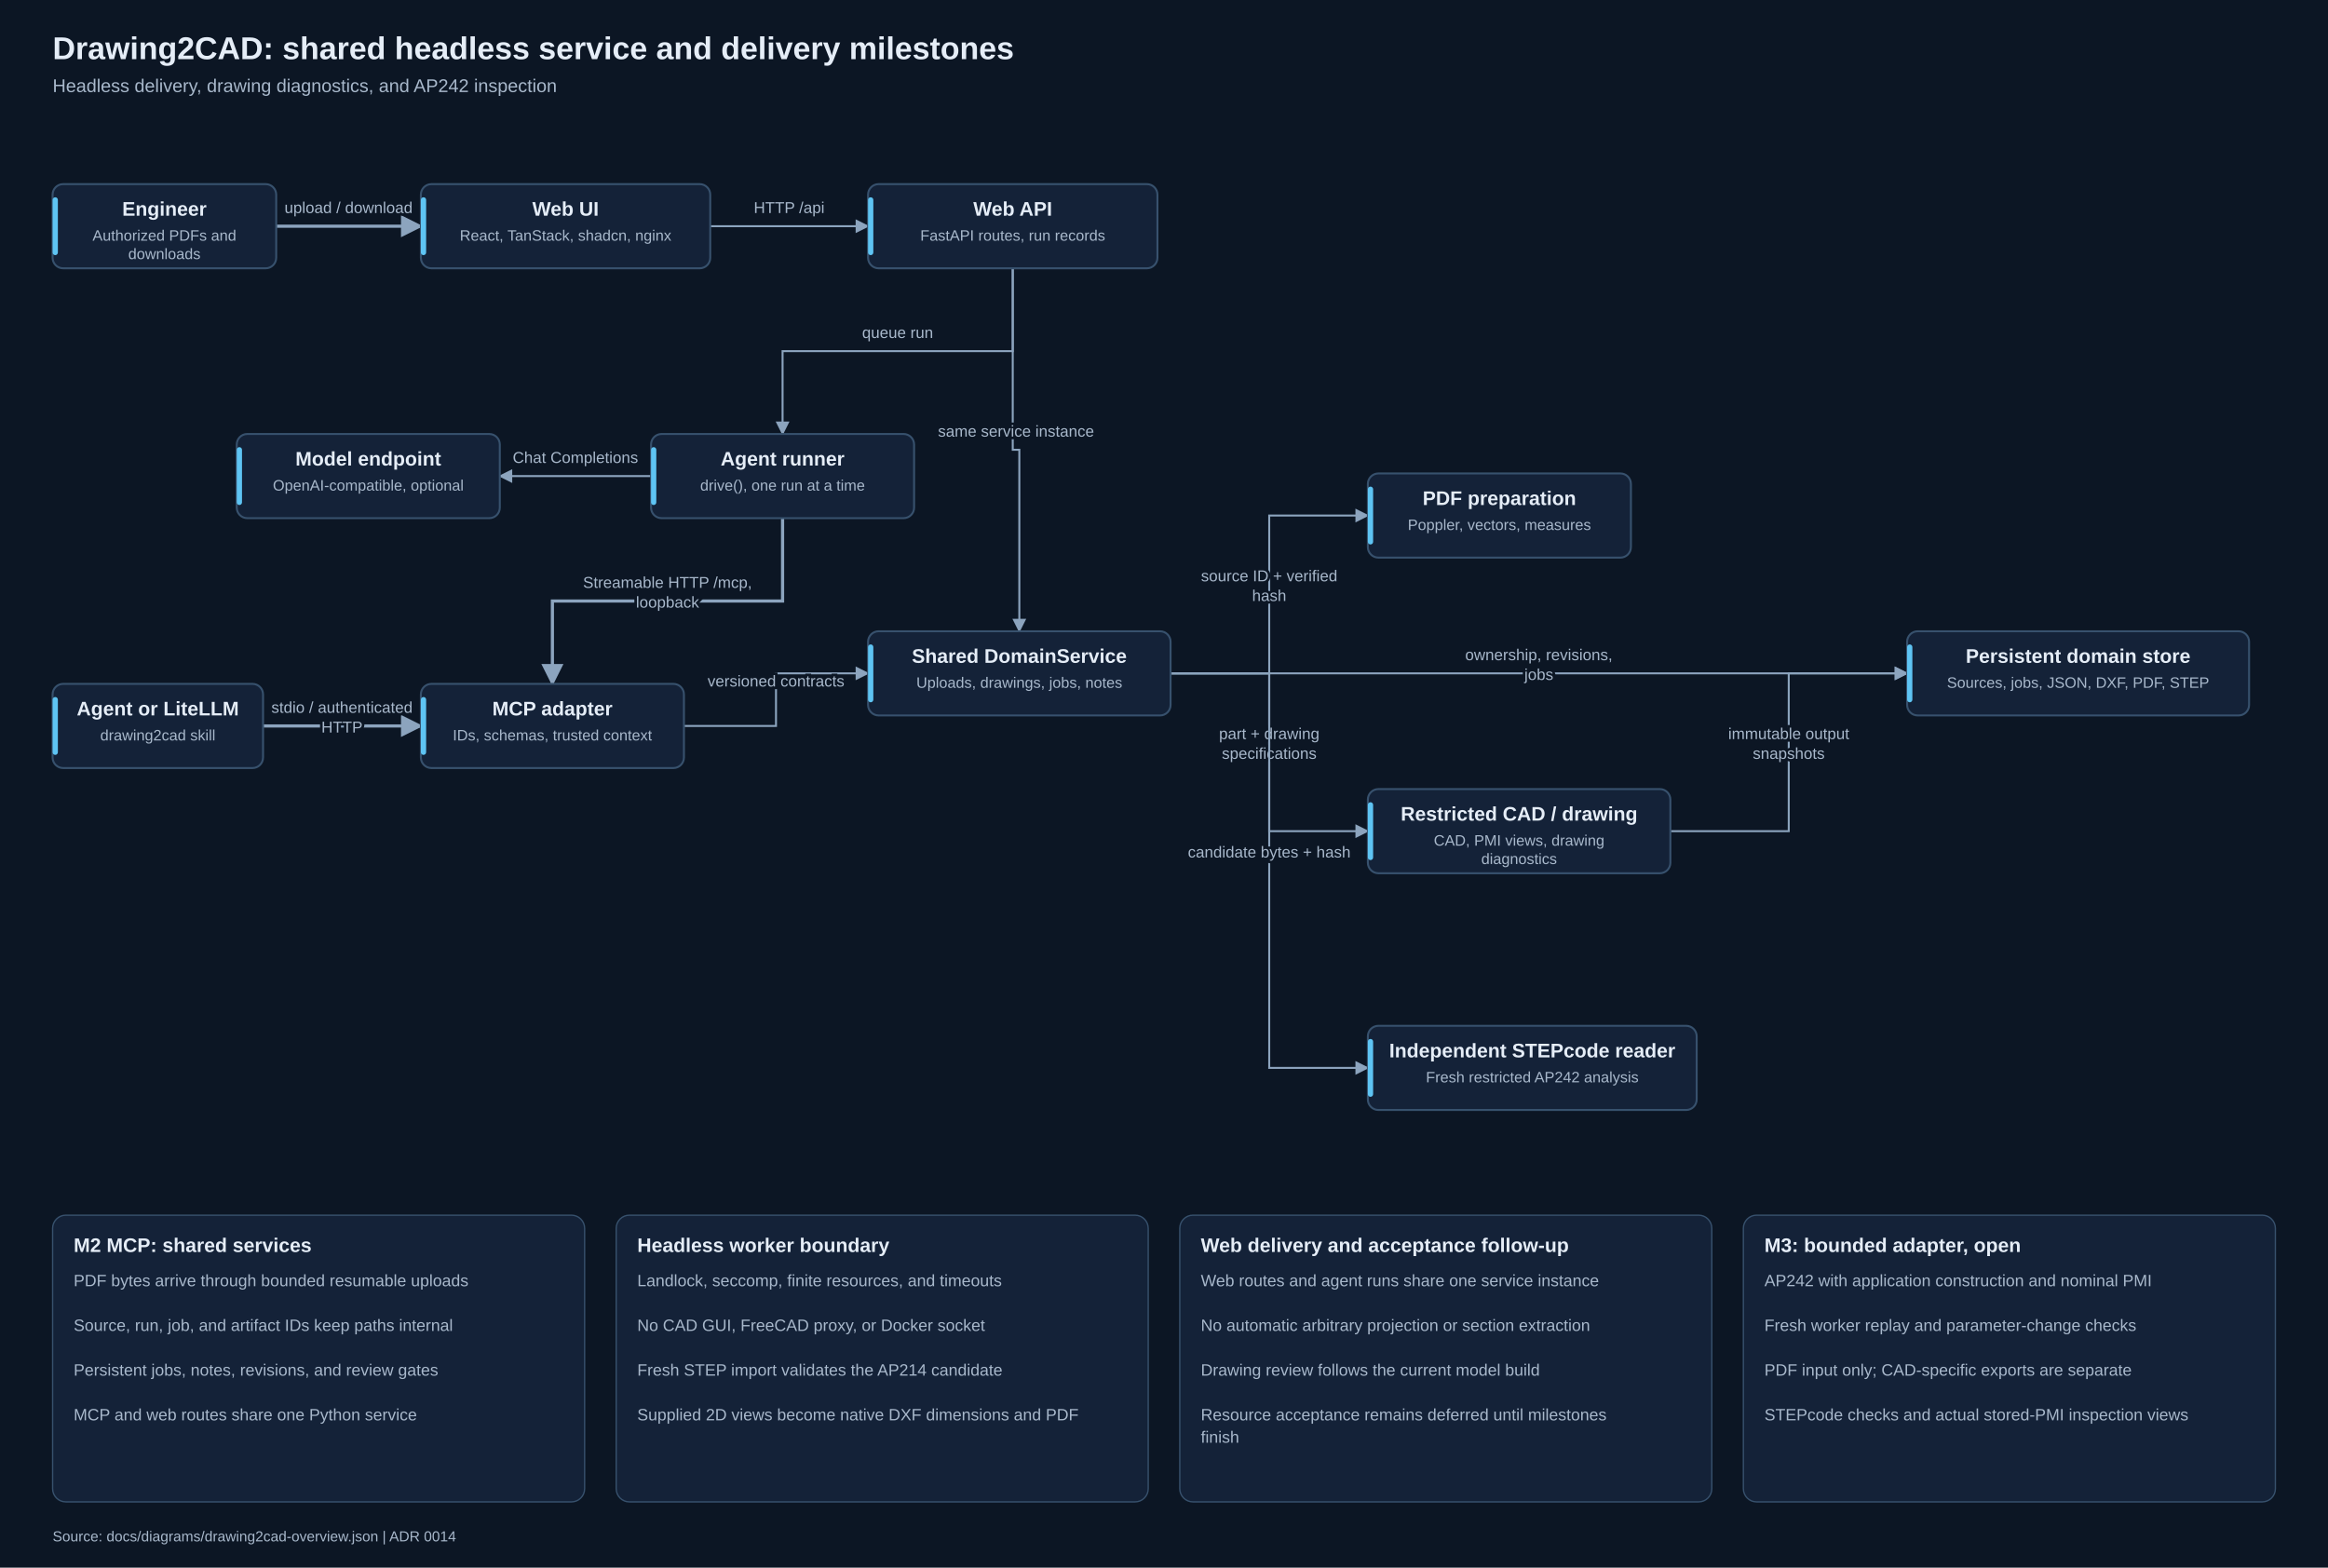
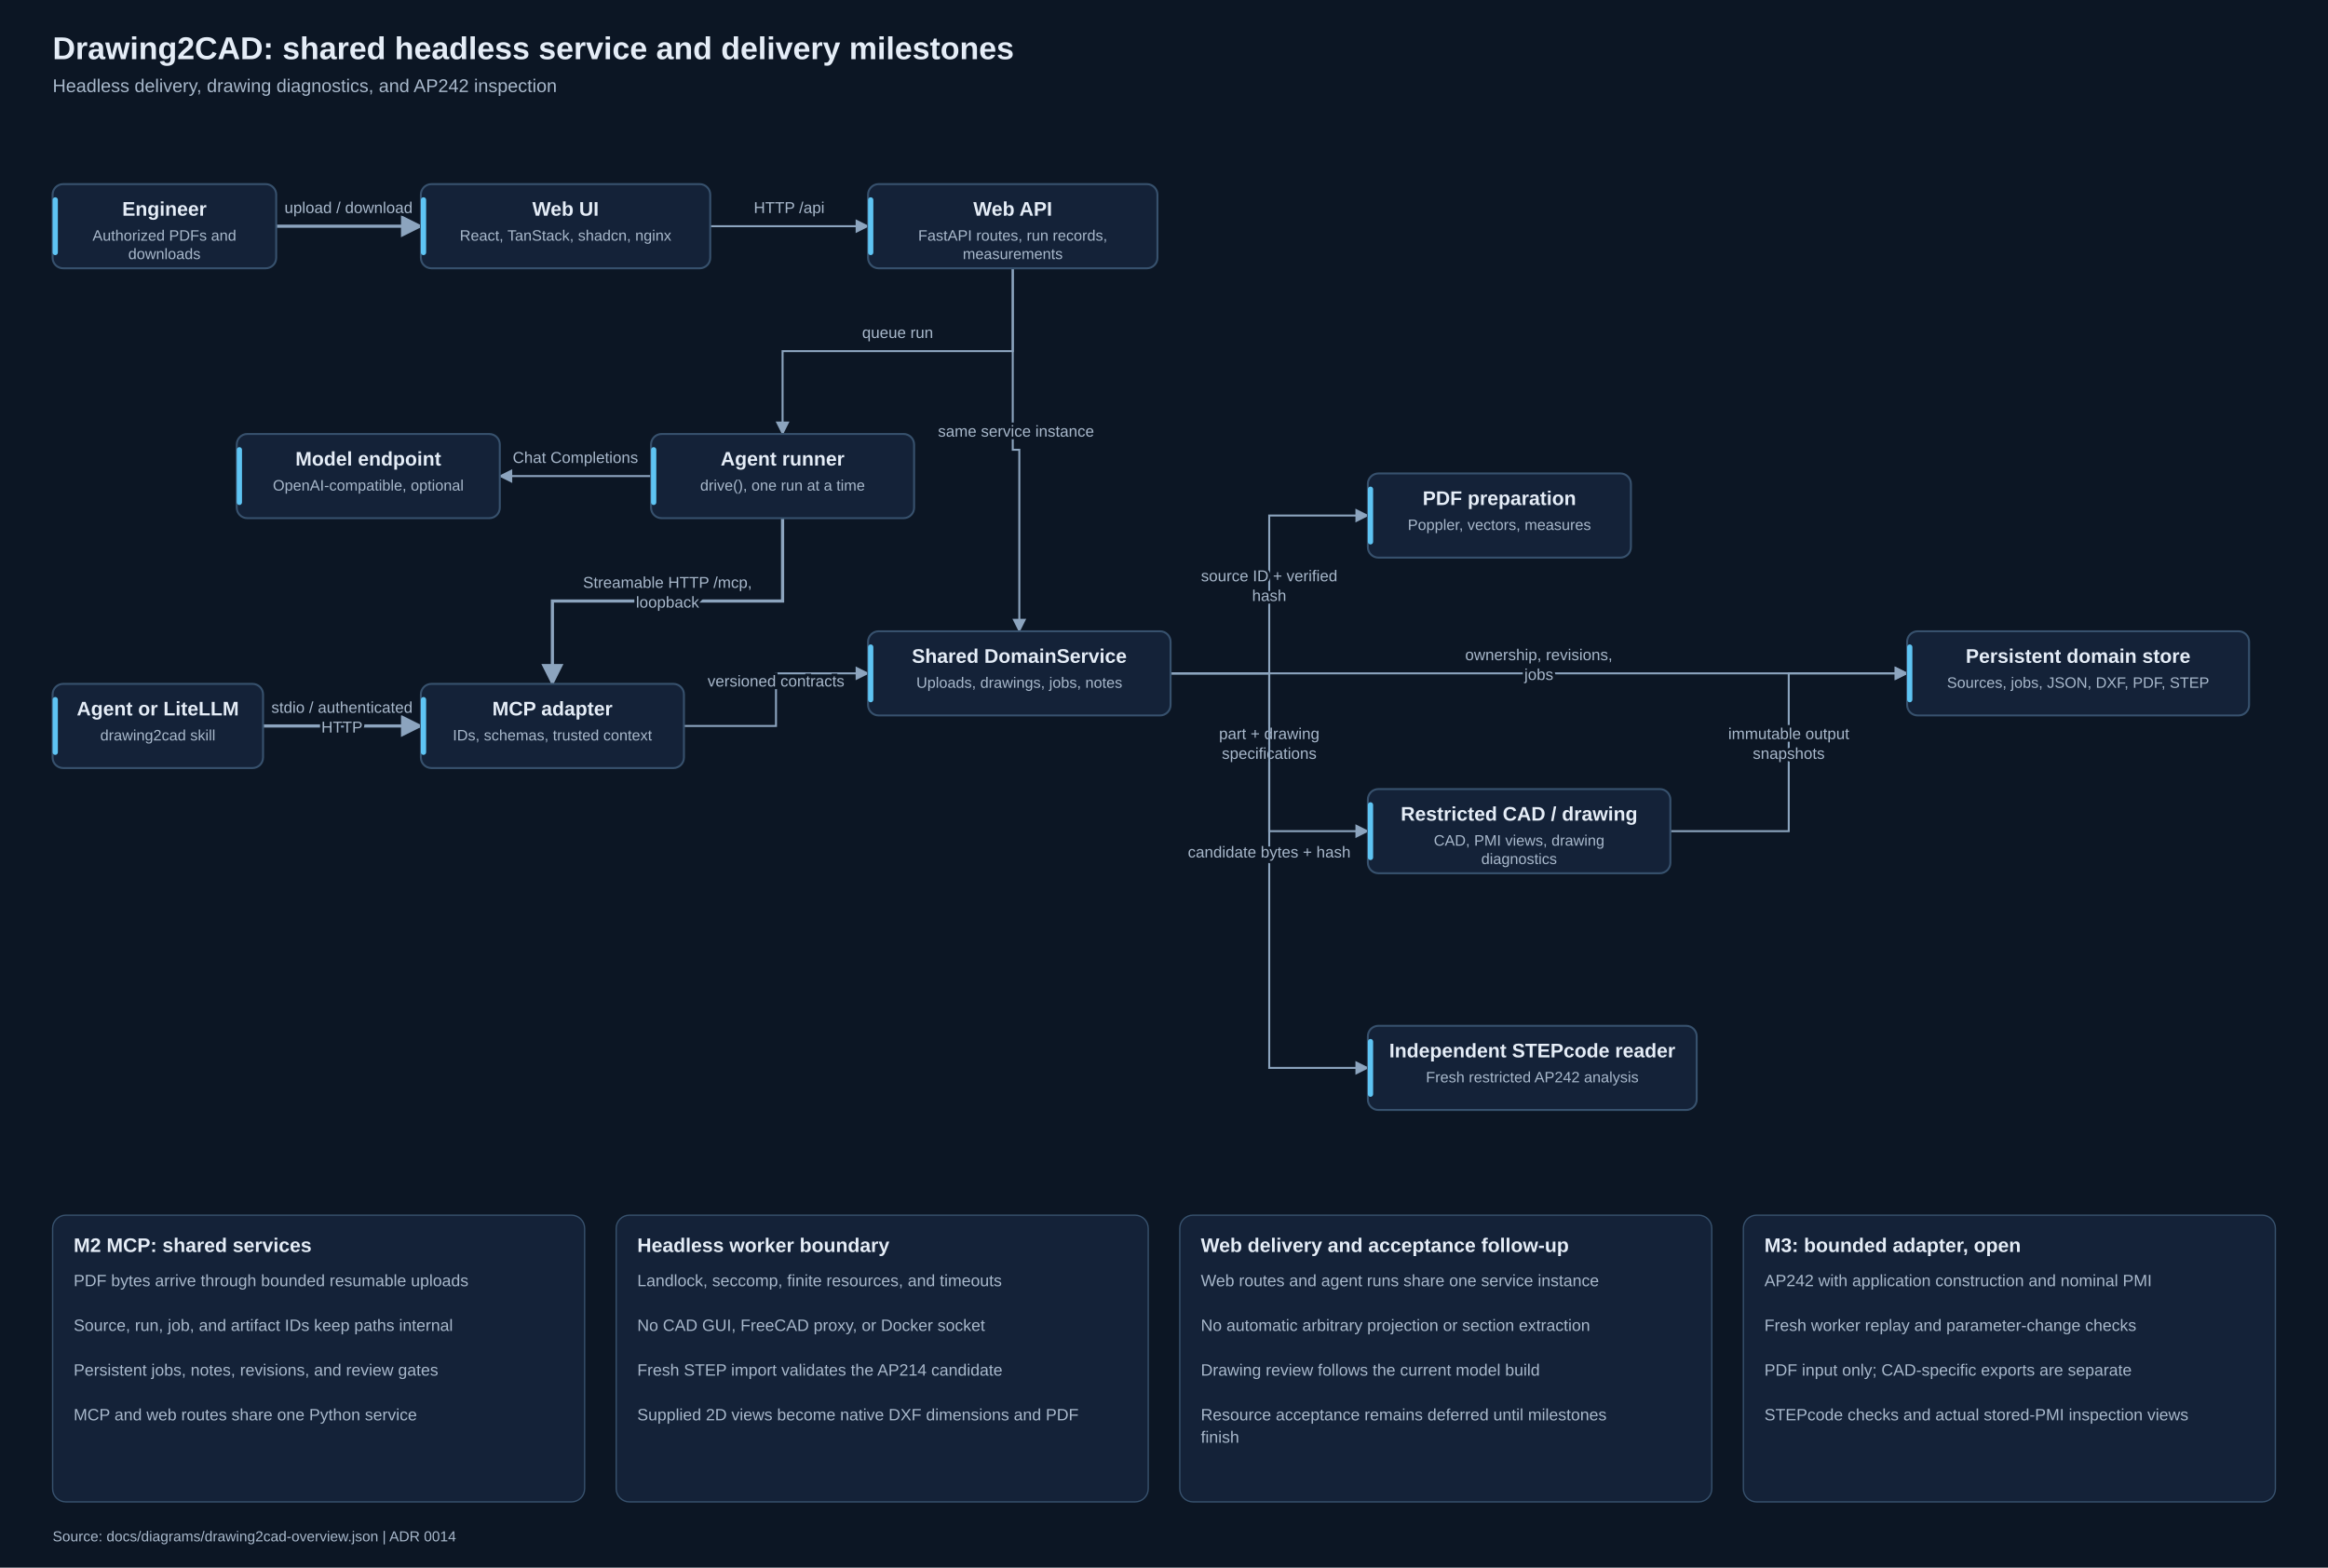
<svg xmlns="http://www.w3.org/2000/svg" viewBox="0 0 1770 1192" role="img" aria-labelledby="title desc">
  <rect width="1770" height="1192" fill="#0c1624" />
  <g font-family="Arial, Helvetica, sans-serif">
    <defs>
      <marker id="arrow" viewBox="0 0 10 10" refX="9" refY="5" markerWidth="7" markerHeight="7" orient="auto-start-reverse">
        <path d="M 0 0 L 10 5 L 0 10 z" fill="#8ca4be" />
      </marker>
    </defs>
    <text x="40" y="45" font-size="24" fill="#e5edf7" font-weight="700" text-anchor="start">Drawing2CAD: shared headless service and delivery milestones</text>
    <text x="40" y="70" font-size="14" fill="#a8b8cb" font-weight="400" text-anchor="start">Headless delivery, drawing diagnostics, and AP242 inspection</text>
    <path d="M210,172 H265 V172 H320" fill="none" stroke="#8ca4be" stroke-width="2.4" marker-end="url(#arrow)" />
    <text x="265" y="162" text-anchor="middle" font-size="12" fill="#a8b8cb" stroke="#0c1624" stroke-width="4" paint-order="stroke">upload / download</text>
    <path d="M540,172 H600 V172 H660" fill="none" stroke="#8ca4be" stroke-width="1.5" marker-end="url(#arrow)" />
    <text x="600" y="162" text-anchor="middle" font-size="12" fill="#a8b8cb" stroke="#0c1624" stroke-width="4" paint-order="stroke">HTTP /api</text>
    <path d="M770,204 V342 H775 V480" fill="none" stroke="#8ca4be" stroke-width="1.5" marker-end="url(#arrow)" />
    <text x="772.5" y="332" text-anchor="middle" font-size="12" fill="#a8b8cb" stroke="#0c1624" stroke-width="4" paint-order="stroke">same service instance</text>
    <path d="M770,204 V267 H595 V330" fill="none" stroke="#8ca4be" stroke-width="1.5" marker-end="url(#arrow)" />
    <text x="682.5" y="257" text-anchor="middle" font-size="12" fill="#a8b8cb" stroke="#0c1624" stroke-width="4" paint-order="stroke">queue run</text>
    <path d="M495,362 H437.5 V362 H380" fill="none" stroke="#8ca4be" stroke-width="1.5" marker-end="url(#arrow)" />
    <text x="437.5" y="352" text-anchor="middle" font-size="12" fill="#a8b8cb" stroke="#0c1624" stroke-width="4" paint-order="stroke">Chat Completions</text>
    <path d="M595,394 V457 H420 V520" fill="none" stroke="#8ca4be" stroke-width="2.4" marker-end="url(#arrow)" />
    <text x="507.5" y="447" text-anchor="middle" font-size="12" fill="#a8b8cb" stroke="#0c1624" stroke-width="4" paint-order="stroke">Streamable HTTP /mcp,</text>
    <text x="507.5" y="462" text-anchor="middle" font-size="12" fill="#a8b8cb" stroke="#0c1624" stroke-width="4" paint-order="stroke">loopback</text>
    <path d="M200,552 H260 V552 H320" fill="none" stroke="#8ca4be" stroke-width="2.4" marker-end="url(#arrow)" />
    <text x="260" y="542" text-anchor="middle" font-size="12" fill="#a8b8cb" stroke="#0c1624" stroke-width="4" paint-order="stroke">stdio / authenticated</text>
    <text x="260" y="557" text-anchor="middle" font-size="12" fill="#a8b8cb" stroke="#0c1624" stroke-width="4" paint-order="stroke">HTTP</text>
    <path d="M520,552 H590 V512 H660" fill="none" stroke="#8ca4be" stroke-width="1.5" marker-end="url(#arrow)" />
    <text x="590" y="522" text-anchor="middle" font-size="12" fill="#a8b8cb" stroke="#0c1624" stroke-width="4" paint-order="stroke">versioned contracts</text>
    <path d="M890,512 H965 V392 H1040" fill="none" stroke="#8ca4be" stroke-width="1.5" marker-end="url(#arrow)" />
    <text x="965" y="442" text-anchor="middle" font-size="12" fill="#a8b8cb" stroke="#0c1624" stroke-width="4" paint-order="stroke">source ID + verified</text>
    <text x="965" y="457" text-anchor="middle" font-size="12" fill="#a8b8cb" stroke="#0c1624" stroke-width="4" paint-order="stroke">hash</text>
    <path d="M890,512 H965 V632 H1040" fill="none" stroke="#8ca4be" stroke-width="1.5" marker-end="url(#arrow)" />
    <text x="965" y="562" text-anchor="middle" font-size="12" fill="#a8b8cb" stroke="#0c1624" stroke-width="4" paint-order="stroke">part + drawing</text>
    <text x="965" y="577" text-anchor="middle" font-size="12" fill="#a8b8cb" stroke="#0c1624" stroke-width="4" paint-order="stroke">specifications</text>
    <path d="M890,512 H965 V812 H1040" fill="none" stroke="#8ca4be" stroke-width="1.5" marker-end="url(#arrow)" />
    <text x="965" y="652" text-anchor="middle" font-size="12" fill="#a8b8cb" stroke="#0c1624" stroke-width="4" paint-order="stroke">candidate bytes + hash</text>
    <path d="M890,512 H1170 V512 H1450" fill="none" stroke="#8ca4be" stroke-width="1.5" marker-end="url(#arrow)" />
    <text x="1170" y="502" text-anchor="middle" font-size="12" fill="#a8b8cb" stroke="#0c1624" stroke-width="4" paint-order="stroke">ownership, revisions,</text>
    <text x="1170" y="517" text-anchor="middle" font-size="12" fill="#a8b8cb" stroke="#0c1624" stroke-width="4" paint-order="stroke">jobs</text>
    <path d="M1270,632 H1360 V512 H1450" fill="none" stroke="#8ca4be" stroke-width="1.5" marker-end="url(#arrow)" />
    <text x="1360" y="562" text-anchor="middle" font-size="12" fill="#a8b8cb" stroke="#0c1624" stroke-width="4" paint-order="stroke">immutable output</text>
    <text x="1360" y="577" text-anchor="middle" font-size="12" fill="#a8b8cb" stroke="#0c1624" stroke-width="4" paint-order="stroke">snapshots</text>
    <g id="engineer">
      <rect x="40" y="140" width="170" height="64" rx="8" fill="#142238" stroke="#37516d" stroke-width="1.5" />
      <rect x="40" y="150" width="4" height="44" rx="2" fill="#5ec4f3" />
      <text x="125" y="164" font-size="15" fill="#e5edf7" font-weight="700" text-anchor="middle">Engineer</text>
      <text x="125" y="183" font-size="11.5" fill="#a8b8cb" font-weight="400" text-anchor="middle">Authorized PDFs and</text>
      <text x="125" y="197" font-size="11.5" fill="#a8b8cb" font-weight="400" text-anchor="middle">downloads</text>
    </g>
    <g id="webui">
      <rect x="320" y="140" width="220" height="64" rx="8" fill="#142238" stroke="#37516d" stroke-width="1.5" />
      <rect x="320" y="150" width="4" height="44" rx="2" fill="#5ec4f3" />
      <text x="430" y="164" font-size="15" fill="#e5edf7" font-weight="700" text-anchor="middle">Web UI</text>
      <text x="430" y="183" font-size="11.5" fill="#a8b8cb" font-weight="400" text-anchor="middle">React, TanStack, shadcn, nginx</text>
    </g>
    <g id="demoapi">
      <rect x="660" y="140" width="220" height="64" rx="8" fill="#142238" stroke="#37516d" stroke-width="1.5" />
      <rect x="660" y="150" width="4" height="44" rx="2" fill="#5ec4f3" />
      <text x="770" y="164" font-size="15" fill="#e5edf7" font-weight="700" text-anchor="middle">Web API</text>
-       <text x="770" y="183" font-size="11.5" fill="#a8b8cb" font-weight="400" text-anchor="middle">FastAPI routes, run records</text>
+       <text x="770" y="183" font-size="11.5" fill="#a8b8cb" font-weight="400" text-anchor="middle">FastAPI routes, run records,</text>
+       <text x="770" y="197" font-size="11.5" fill="#a8b8cb" font-weight="400" text-anchor="middle">measurements</text>
    </g>
    <g id="demotools">
      <rect x="660" y="480" width="230" height="64" rx="8" fill="#142238" stroke="#37516d" stroke-width="1.5" />
      <rect x="660" y="490" width="4" height="44" rx="2" fill="#5ec4f3" />
      <text x="775" y="504" font-size="15" fill="#e5edf7" font-weight="700" text-anchor="middle">Shared DomainService</text>
      <text x="775" y="523" font-size="11.5" fill="#a8b8cb" font-weight="400" text-anchor="middle">Uploads, drawings, jobs, notes</text>
    </g>
    <g id="model">
      <rect x="180" y="330" width="200" height="64" rx="8" fill="#142238" stroke="#37516d" stroke-width="1.5" />
      <rect x="180" y="340" width="4" height="44" rx="2" fill="#5ec4f3" />
      <text x="280" y="354" font-size="15" fill="#e5edf7" font-weight="700" text-anchor="middle">Model endpoint</text>
      <text x="280" y="373" font-size="11.5" fill="#a8b8cb" font-weight="400" text-anchor="middle">OpenAI-compatible, optional</text>
    </g>
    <g id="runner">
      <rect x="495" y="330" width="200" height="64" rx="8" fill="#142238" stroke="#37516d" stroke-width="1.5" />
      <rect x="495" y="340" width="4" height="44" rx="2" fill="#5ec4f3" />
      <text x="595" y="354" font-size="15" fill="#e5edf7" font-weight="700" text-anchor="middle">Agent runner</text>
      <text x="595" y="373" font-size="11.5" fill="#a8b8cb" font-weight="400" text-anchor="middle">drive(), one run at a time</text>
    </g>
    <g id="agent">
      <rect x="40" y="520" width="160" height="64" rx="8" fill="#142238" stroke="#37516d" stroke-width="1.5" />
      <rect x="40" y="530" width="4" height="44" rx="2" fill="#5ec4f3" />
      <text x="120" y="544" font-size="15" fill="#e5edf7" font-weight="700" text-anchor="middle">Agent or LiteLLM</text>
      <text x="120" y="563" font-size="11.5" fill="#a8b8cb" font-weight="400" text-anchor="middle">drawing2cad skill</text>
    </g>
    <g id="mcp">
      <rect x="320" y="520" width="200" height="64" rx="8" fill="#142238" stroke="#37516d" stroke-width="1.5" />
      <rect x="320" y="530" width="4" height="44" rx="2" fill="#5ec4f3" />
      <text x="420" y="544" font-size="15" fill="#e5edf7" font-weight="700" text-anchor="middle">MCP adapter</text>
      <text x="420" y="563" font-size="11.5" fill="#a8b8cb" font-weight="400" text-anchor="middle">IDs, schemas, trusted context</text>
    </g>
    <g id="pdf">
      <rect x="1040" y="360" width="200" height="64" rx="8" fill="#142238" stroke="#37516d" stroke-width="1.5" />
      <rect x="1040" y="370" width="4" height="44" rx="2" fill="#5ec4f3" />
      <text x="1140" y="384" font-size="15" fill="#e5edf7" font-weight="700" text-anchor="middle">PDF preparation</text>
      <text x="1140" y="403" font-size="11.5" fill="#a8b8cb" font-weight="400" text-anchor="middle">Poppler, vectors, measures</text>
    </g>
    <g id="worker">
      <rect x="1040" y="600" width="230" height="64" rx="8" fill="#142238" stroke="#37516d" stroke-width="1.5" />
      <rect x="1040" y="610" width="4" height="44" rx="2" fill="#5ec4f3" />
      <text x="1155" y="624" font-size="15" fill="#e5edf7" font-weight="700" text-anchor="middle">Restricted CAD / drawing</text>
      <text x="1155" y="643" font-size="11.5" fill="#a8b8cb" font-weight="400" text-anchor="middle">CAD, PMI views, drawing</text>
      <text x="1155" y="657" font-size="11.5" fill="#a8b8cb" font-weight="400" text-anchor="middle">diagnostics</text>
    </g>
    <g id="analyzer">
      <rect x="1040" y="780" width="250" height="64" rx="8" fill="#142238" stroke="#37516d" stroke-width="1.5" />
      <rect x="1040" y="790" width="4" height="44" rx="2" fill="#5ec4f3" />
      <text x="1165" y="804" font-size="15" fill="#e5edf7" font-weight="700" text-anchor="middle">Independent STEPcode reader</text>
      <text x="1165" y="823" font-size="11.5" fill="#a8b8cb" font-weight="400" text-anchor="middle">Fresh restricted AP242 analysis</text>
    </g>
    <g id="artifacts">
      <rect x="1450" y="480" width="260" height="64" rx="8" fill="#142238" stroke="#37516d" stroke-width="1.5" />
      <rect x="1450" y="490" width="4" height="44" rx="2" fill="#5ec4f3" />
      <text x="1580" y="504" font-size="15" fill="#e5edf7" font-weight="700" text-anchor="middle">Persistent domain store</text>
      <text x="1580" y="523" font-size="11.5" fill="#a8b8cb" font-weight="400" text-anchor="middle">Sources, jobs, JSON, DXF, PDF, STEP</text>
    </g>
    <rect x="40" y="924" width="404.5" height="218" rx="10" fill="#142238" stroke="#37516d" />
    <text x="56" y="952" font-size="15" fill="#e5edf7" font-weight="700" text-anchor="start">M2 MCP: shared services</text>
    <text x="56" y="978" font-size="12.5" fill="#a8b8cb" font-weight="400" text-anchor="start">PDF bytes arrive through bounded resumable uploads</text>
    <text x="56" y="995" font-size="12.5" fill="#a8b8cb" font-weight="400" text-anchor="start" />
    <text x="56" y="1012" font-size="12.5" fill="#a8b8cb" font-weight="400" text-anchor="start">Source, run, job, and artifact IDs keep paths internal</text>
    <text x="56" y="1029" font-size="12.5" fill="#a8b8cb" font-weight="400" text-anchor="start" />
    <text x="56" y="1046" font-size="12.5" fill="#a8b8cb" font-weight="400" text-anchor="start">Persistent jobs, notes, revisions, and review gates</text>
    <text x="56" y="1063" font-size="12.5" fill="#a8b8cb" font-weight="400" text-anchor="start" />
    <text x="56" y="1080" font-size="12.5" fill="#a8b8cb" font-weight="400" text-anchor="start">MCP and web routes share one Python service</text>
    <text x="56" y="1097" font-size="12.5" fill="#a8b8cb" font-weight="400" text-anchor="start" />
    <rect x="468.5" y="924" width="404.5" height="218" rx="10" fill="#142238" stroke="#37516d" />
    <text x="484.5" y="952" font-size="15" fill="#e5edf7" font-weight="700" text-anchor="start">Headless worker boundary</text>
    <text x="484.5" y="978" font-size="12.5" fill="#a8b8cb" font-weight="400" text-anchor="start">Landlock, seccomp, finite resources, and timeouts</text>
    <text x="484.5" y="995" font-size="12.5" fill="#a8b8cb" font-weight="400" text-anchor="start" />
    <text x="484.5" y="1012" font-size="12.5" fill="#a8b8cb" font-weight="400" text-anchor="start">No CAD GUI, FreeCAD proxy, or Docker socket</text>
    <text x="484.5" y="1029" font-size="12.5" fill="#a8b8cb" font-weight="400" text-anchor="start" />
    <text x="484.5" y="1046" font-size="12.5" fill="#a8b8cb" font-weight="400" text-anchor="start">Fresh STEP import validates the AP214 candidate</text>
    <text x="484.5" y="1063" font-size="12.5" fill="#a8b8cb" font-weight="400" text-anchor="start" />
    <text x="484.5" y="1080" font-size="12.5" fill="#a8b8cb" font-weight="400" text-anchor="start">Supplied 2D views become native DXF dimensions and PDF</text>
    <text x="484.5" y="1097" font-size="12.5" fill="#a8b8cb" font-weight="400" text-anchor="start" />
    <rect x="897" y="924" width="404.5" height="218" rx="10" fill="#142238" stroke="#37516d" />
    <text x="913" y="952" font-size="15" fill="#e5edf7" font-weight="700" text-anchor="start">Web delivery and acceptance follow-up</text>
    <text x="913" y="978" font-size="12.5" fill="#a8b8cb" font-weight="400" text-anchor="start">Web routes and agent runs share one service instance</text>
    <text x="913" y="995" font-size="12.5" fill="#a8b8cb" font-weight="400" text-anchor="start" />
    <text x="913" y="1012" font-size="12.5" fill="#a8b8cb" font-weight="400" text-anchor="start">No automatic arbitrary projection or section extraction</text>
    <text x="913" y="1029" font-size="12.5" fill="#a8b8cb" font-weight="400" text-anchor="start" />
    <text x="913" y="1046" font-size="12.5" fill="#a8b8cb" font-weight="400" text-anchor="start">Drawing review follows the current model build</text>
    <text x="913" y="1063" font-size="12.5" fill="#a8b8cb" font-weight="400" text-anchor="start" />
    <text x="913" y="1080" font-size="12.5" fill="#a8b8cb" font-weight="400" text-anchor="start">Resource acceptance remains deferred until milestones</text>
    <text x="913" y="1097" font-size="12.5" fill="#a8b8cb" font-weight="400" text-anchor="start">finish</text>
    <text x="913" y="1114" font-size="12.5" fill="#a8b8cb" font-weight="400" text-anchor="start" />
    <rect x="1325.5" y="924" width="404.5" height="218" rx="10" fill="#142238" stroke="#37516d" />
    <text x="1341.5" y="952" font-size="15" fill="#e5edf7" font-weight="700" text-anchor="start">M3: bounded adapter, open</text>
    <text x="1341.5" y="978" font-size="12.5" fill="#a8b8cb" font-weight="400" text-anchor="start">AP242 with application construction and nominal PMI</text>
    <text x="1341.5" y="995" font-size="12.5" fill="#a8b8cb" font-weight="400" text-anchor="start" />
    <text x="1341.5" y="1012" font-size="12.5" fill="#a8b8cb" font-weight="400" text-anchor="start">Fresh worker replay and parameter-change checks</text>
    <text x="1341.5" y="1029" font-size="12.5" fill="#a8b8cb" font-weight="400" text-anchor="start" />
    <text x="1341.5" y="1046" font-size="12.5" fill="#a8b8cb" font-weight="400" text-anchor="start">PDF input only; CAD-specific exports are separate</text>
    <text x="1341.5" y="1063" font-size="12.5" fill="#a8b8cb" font-weight="400" text-anchor="start" />
    <text x="1341.5" y="1080" font-size="12.5" fill="#a8b8cb" font-weight="400" text-anchor="start">STEPcode checks and actual stored-PMI inspection views</text>
    <text x="1341.5" y="1097" font-size="12.5" fill="#a8b8cb" font-weight="400" text-anchor="start" />
    <text x="40" y="1172" font-size="11" fill="#a8b8cb" font-weight="400" text-anchor="start">Source: docs/diagrams/drawing2cad-overview.json | ADR 0014</text>
  </g>
</svg>
